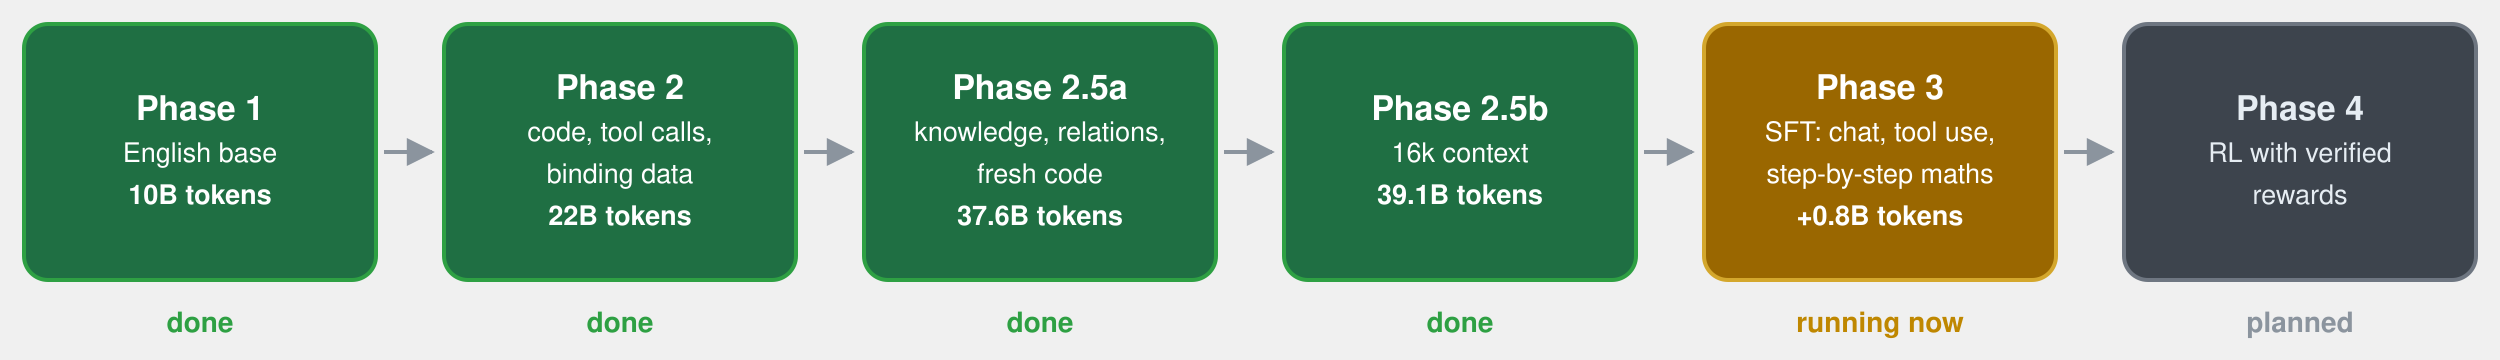
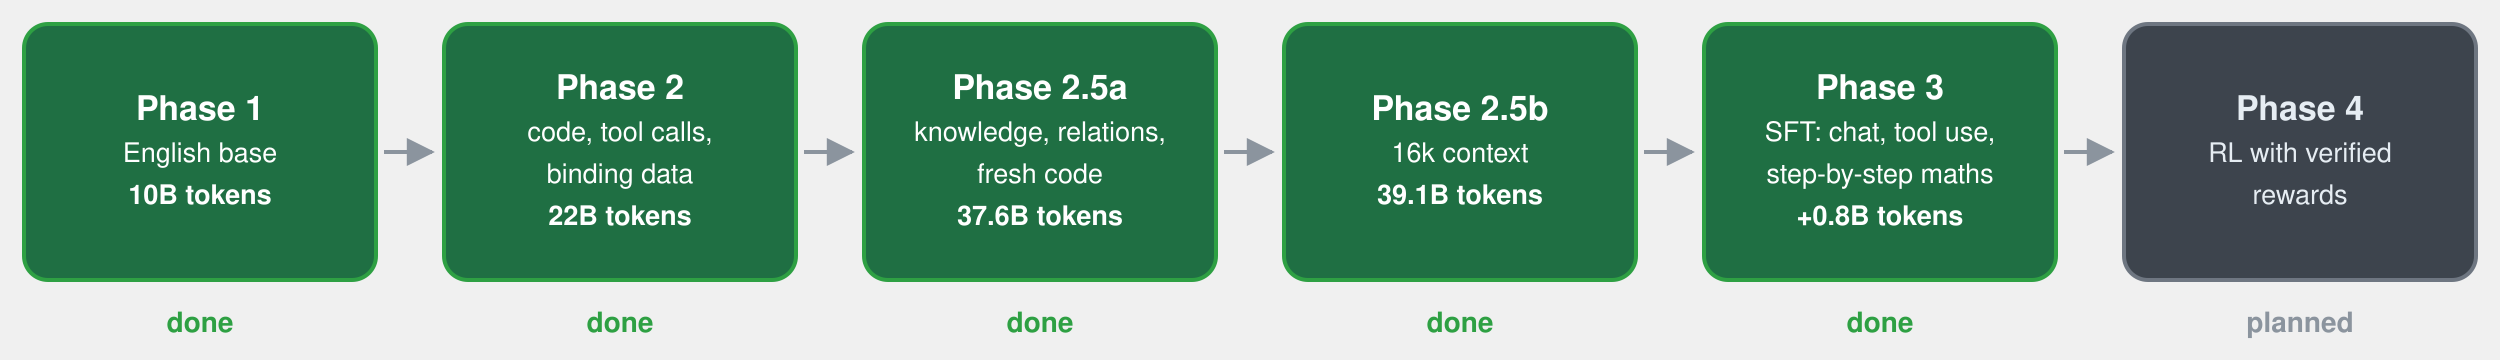
<svg xmlns="http://www.w3.org/2000/svg" viewBox="0 0 1250 180" width="1250" height="180" font-family="-apple-system, BlinkMacSystemFont, 'Segoe UI', Helvetica, Arial, sans-serif" role="img" aria-label="Training phases and their status">
  <defs>
    <marker id="arrow" viewBox="0 0 10 10" refX="9" refY="5" markerWidth="7" markerHeight="7" orient="auto">
      <path d="M0,0 L10,5 L0,10 z" fill="#8b949e" />
    </marker>
  </defs>
  <rect x="12" y="12" width="176" height="128" rx="12" fill="#1f6f43" stroke="#2ea043" stroke-width="2" />
  <text x="100.0" y="60.0" text-anchor="middle" font-size="17" font-weight="700" fill="#ffffff">Phase 1</text>
  <text x="100.0" y="81.0" text-anchor="middle" font-size="13.5" font-weight="400" fill="#ffffff">English base</text>
  <text x="100.0" y="102.0" text-anchor="middle" font-size="13.5" font-weight="600" fill="#ffffff">10B tokens</text>
  <text x="100.0" y="166" text-anchor="middle" font-size="14" font-weight="600" fill="#2ea043">done</text>
  <line x1="192" y1="76.0" x2="216" y2="76.0" stroke="#8b949e" stroke-width="2" marker-end="url(#arrow)" />
  <rect x="222" y="12" width="176" height="128" rx="12" fill="#1f6f43" stroke="#2ea043" stroke-width="2" />
  <text x="310.0" y="49.5" text-anchor="middle" font-size="17" font-weight="700" fill="#ffffff">Phase 2</text>
  <text x="310.0" y="70.5" text-anchor="middle" font-size="13.5" font-weight="400" fill="#ffffff">code, tool calls,</text>
  <text x="310.0" y="91.5" text-anchor="middle" font-size="13.5" font-weight="400" fill="#ffffff">binding data</text>
  <text x="310.0" y="112.5" text-anchor="middle" font-size="13.5" font-weight="600" fill="#ffffff">22B tokens</text>
  <text x="310.0" y="166" text-anchor="middle" font-size="14" font-weight="600" fill="#2ea043">done</text>
  <line x1="402" y1="76.0" x2="426" y2="76.0" stroke="#8b949e" stroke-width="2" marker-end="url(#arrow)" />
  <rect x="432" y="12" width="176" height="128" rx="12" fill="#1f6f43" stroke="#2ea043" stroke-width="2" />
  <text x="520.0" y="49.5" text-anchor="middle" font-size="17" font-weight="700" fill="#ffffff">Phase 2.5a</text>
  <text x="520.0" y="70.5" text-anchor="middle" font-size="13.5" font-weight="400" fill="#ffffff">knowledge, relations,</text>
  <text x="520.0" y="91.5" text-anchor="middle" font-size="13.5" font-weight="400" fill="#ffffff">fresh code</text>
  <text x="520.0" y="112.5" text-anchor="middle" font-size="13.5" font-weight="600" fill="#ffffff">37.6B tokens</text>
  <text x="520.0" y="166" text-anchor="middle" font-size="14" font-weight="600" fill="#2ea043">done</text>
  <line x1="612" y1="76.0" x2="636" y2="76.0" stroke="#8b949e" stroke-width="2" marker-end="url(#arrow)" />
  <rect x="642" y="12" width="176" height="128" rx="12" fill="#1f6f43" stroke="#2ea043" stroke-width="2" />
  <text x="730.0" y="60.0" text-anchor="middle" font-size="17" font-weight="700" fill="#ffffff">Phase 2.5b</text>
  <text x="730.0" y="81.0" text-anchor="middle" font-size="13.5" font-weight="400" fill="#ffffff">16k context</text>
  <text x="730.0" y="102.0" text-anchor="middle" font-size="13.5" font-weight="600" fill="#ffffff">39.1B tokens</text>
  <text x="730.0" y="166" text-anchor="middle" font-size="14" font-weight="600" fill="#2ea043">done</text>
  <line x1="822" y1="76.0" x2="846" y2="76.0" stroke="#8b949e" stroke-width="2" marker-end="url(#arrow)" />
-   <rect x="852" y="12" width="176" height="128" rx="12" fill="#9a6700" stroke="#d4a72c" stroke-width="2" />
+   <rect x="852" y="12" width="176" height="128" rx="12" fill="#1f6f43" stroke="#2ea043" stroke-width="2" />
  <text x="940.0" y="49.5" text-anchor="middle" font-size="17" font-weight="700" fill="#ffffff">Phase 3</text>
  <text x="940.0" y="70.5" text-anchor="middle" font-size="13.5" font-weight="400" fill="#ffffff">SFT: chat, tool use,</text>
  <text x="940.0" y="91.5" text-anchor="middle" font-size="13.5" font-weight="400" fill="#ffffff">step-by-step maths</text>
  <text x="940.0" y="112.5" text-anchor="middle" font-size="13.5" font-weight="600" fill="#ffffff">+0.8B tokens</text>
-   <text x="940.0" y="166" text-anchor="middle" font-size="14" font-weight="600" fill="#bf8700">running now</text>
+   <text x="940.0" y="166" text-anchor="middle" font-size="14" font-weight="600" fill="#2ea043">done</text>
  <line x1="1032" y1="76.0" x2="1056" y2="76.0" stroke="#8b949e" stroke-width="2" marker-end="url(#arrow)" />
  <rect x="1062" y="12" width="176" height="128" rx="12" fill="#3d444d" stroke="#6e7681" stroke-width="2" />
  <text x="1150.0" y="60.0" text-anchor="middle" font-size="17" font-weight="700" fill="#e6edf3">Phase 4</text>
  <text x="1150.0" y="81.0" text-anchor="middle" font-size="13.5" font-weight="400" fill="#e6edf3">RL with verified</text>
  <text x="1150.0" y="102.0" text-anchor="middle" font-size="13.5" font-weight="400" fill="#e6edf3">rewards</text>
  <text x="1150.0" y="166" text-anchor="middle" font-size="14" font-weight="600" fill="#8b949e">planned</text>
</svg>
